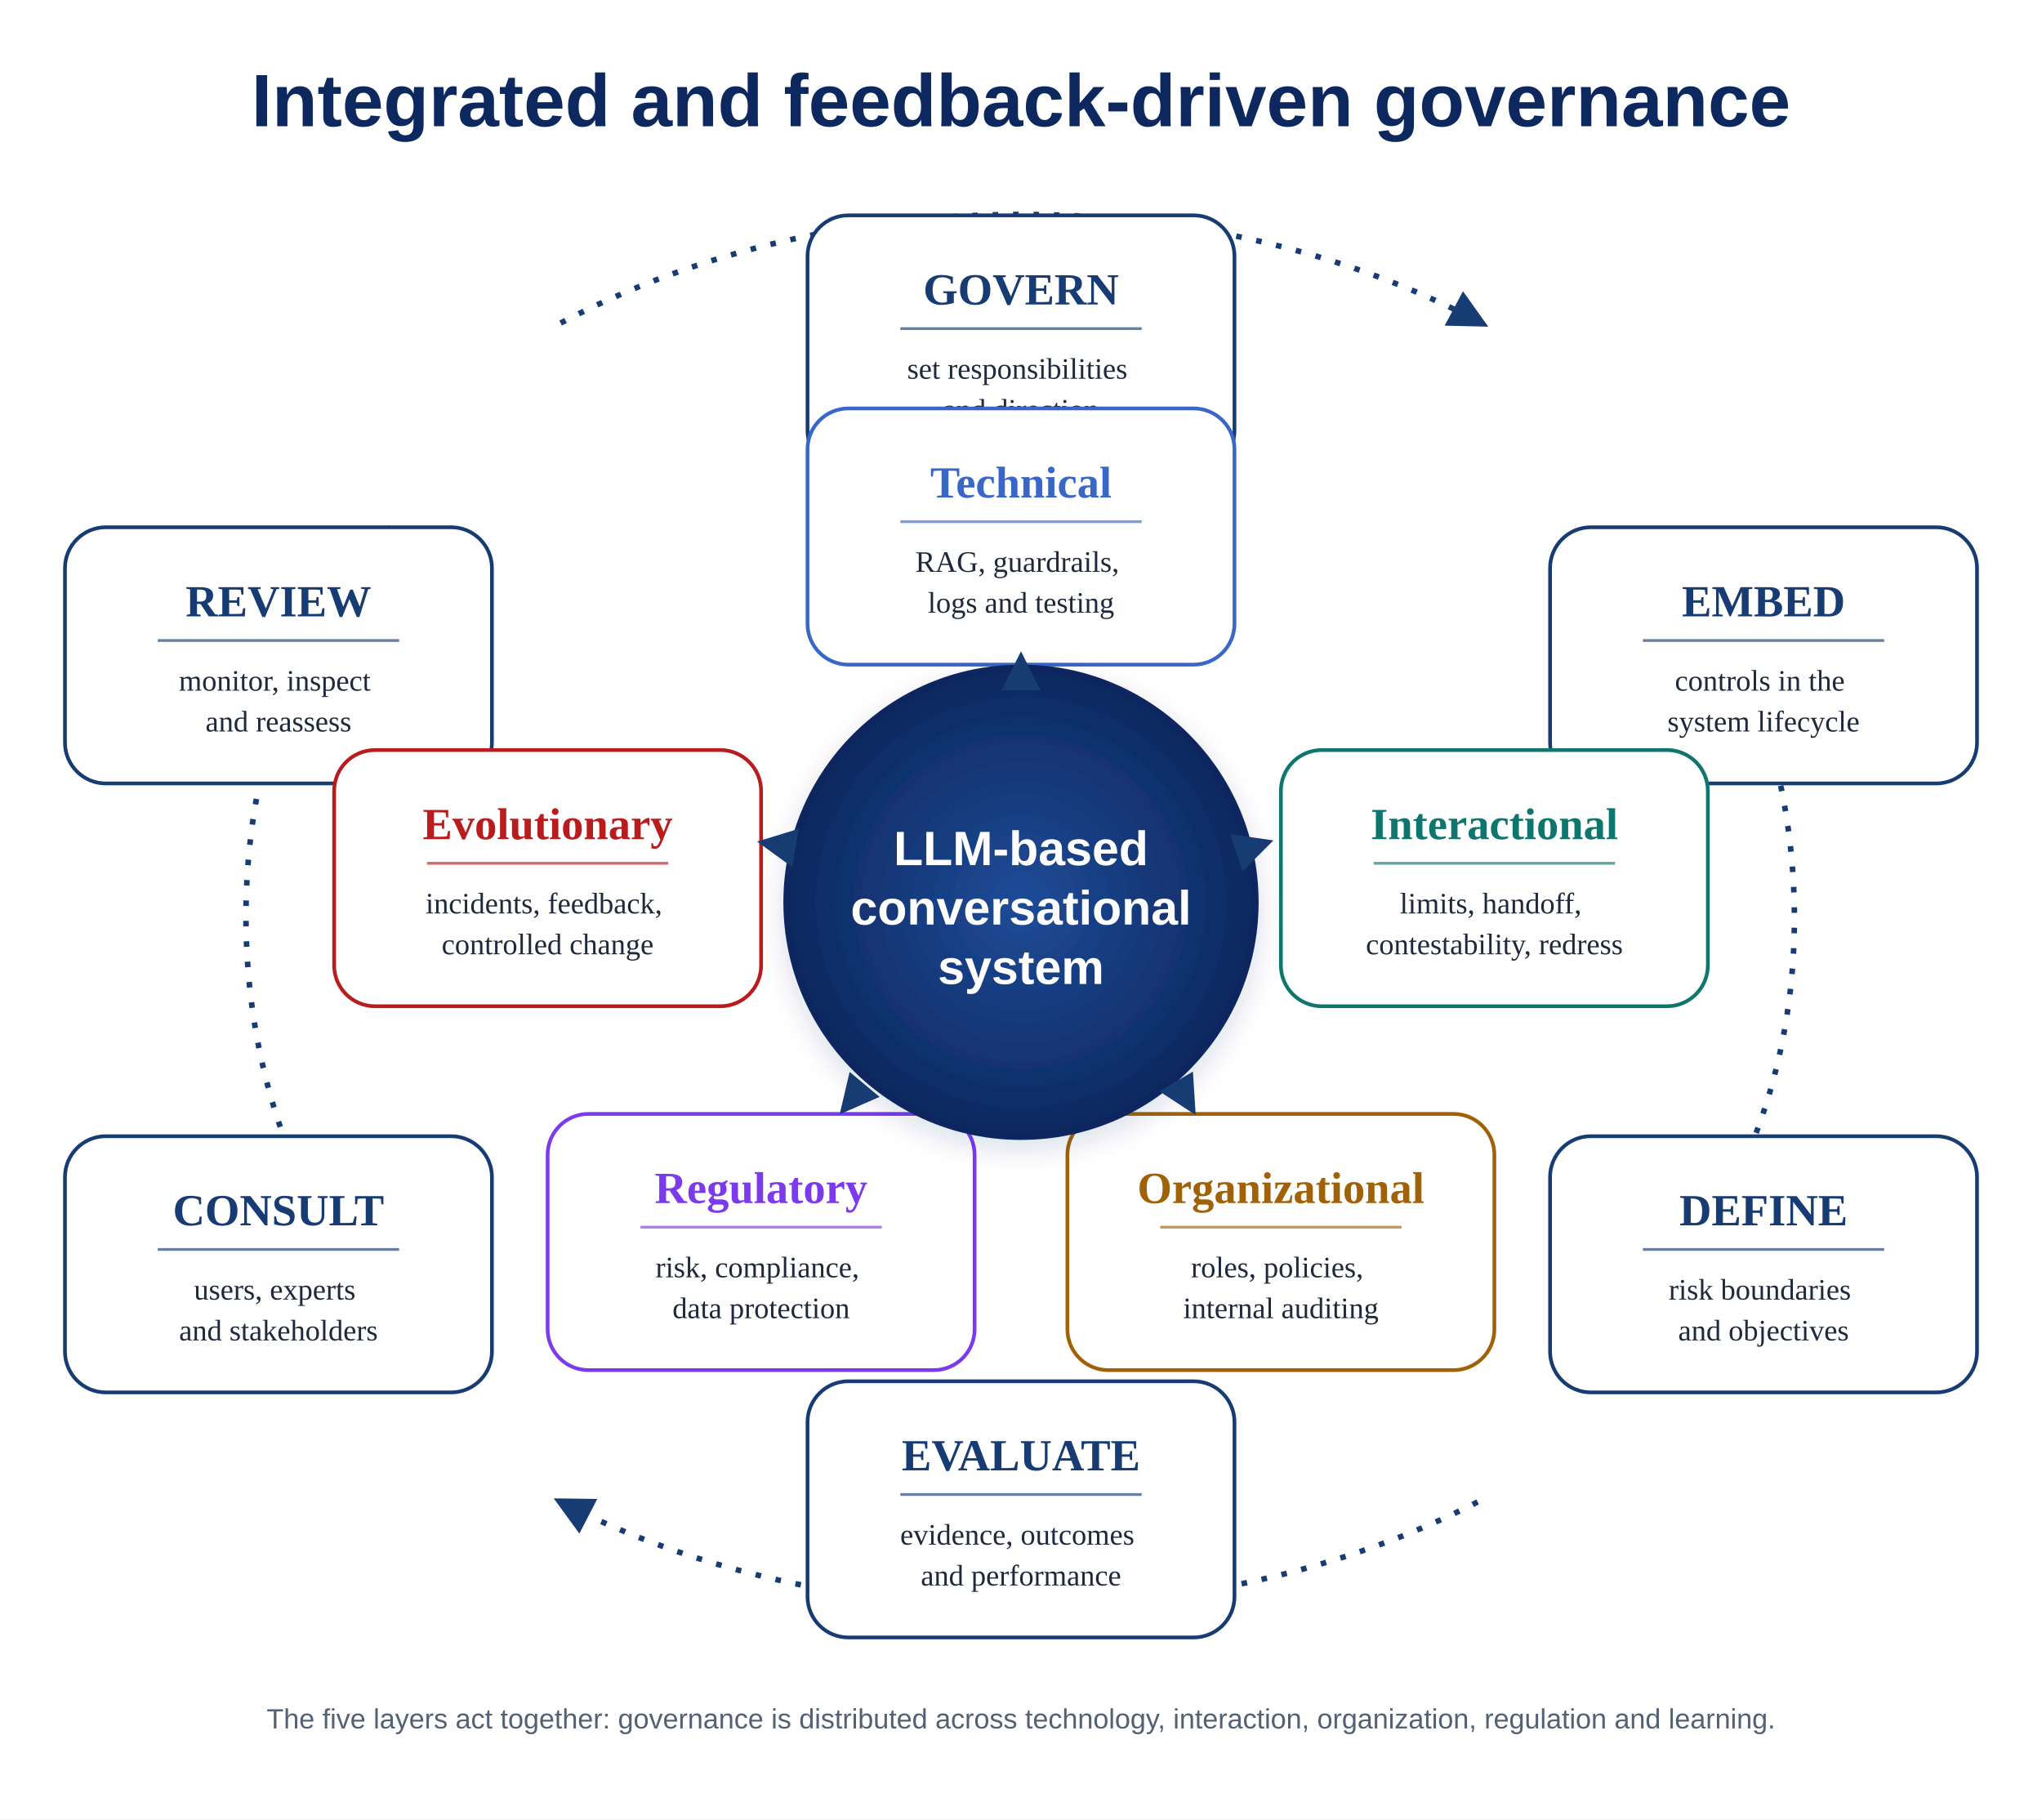
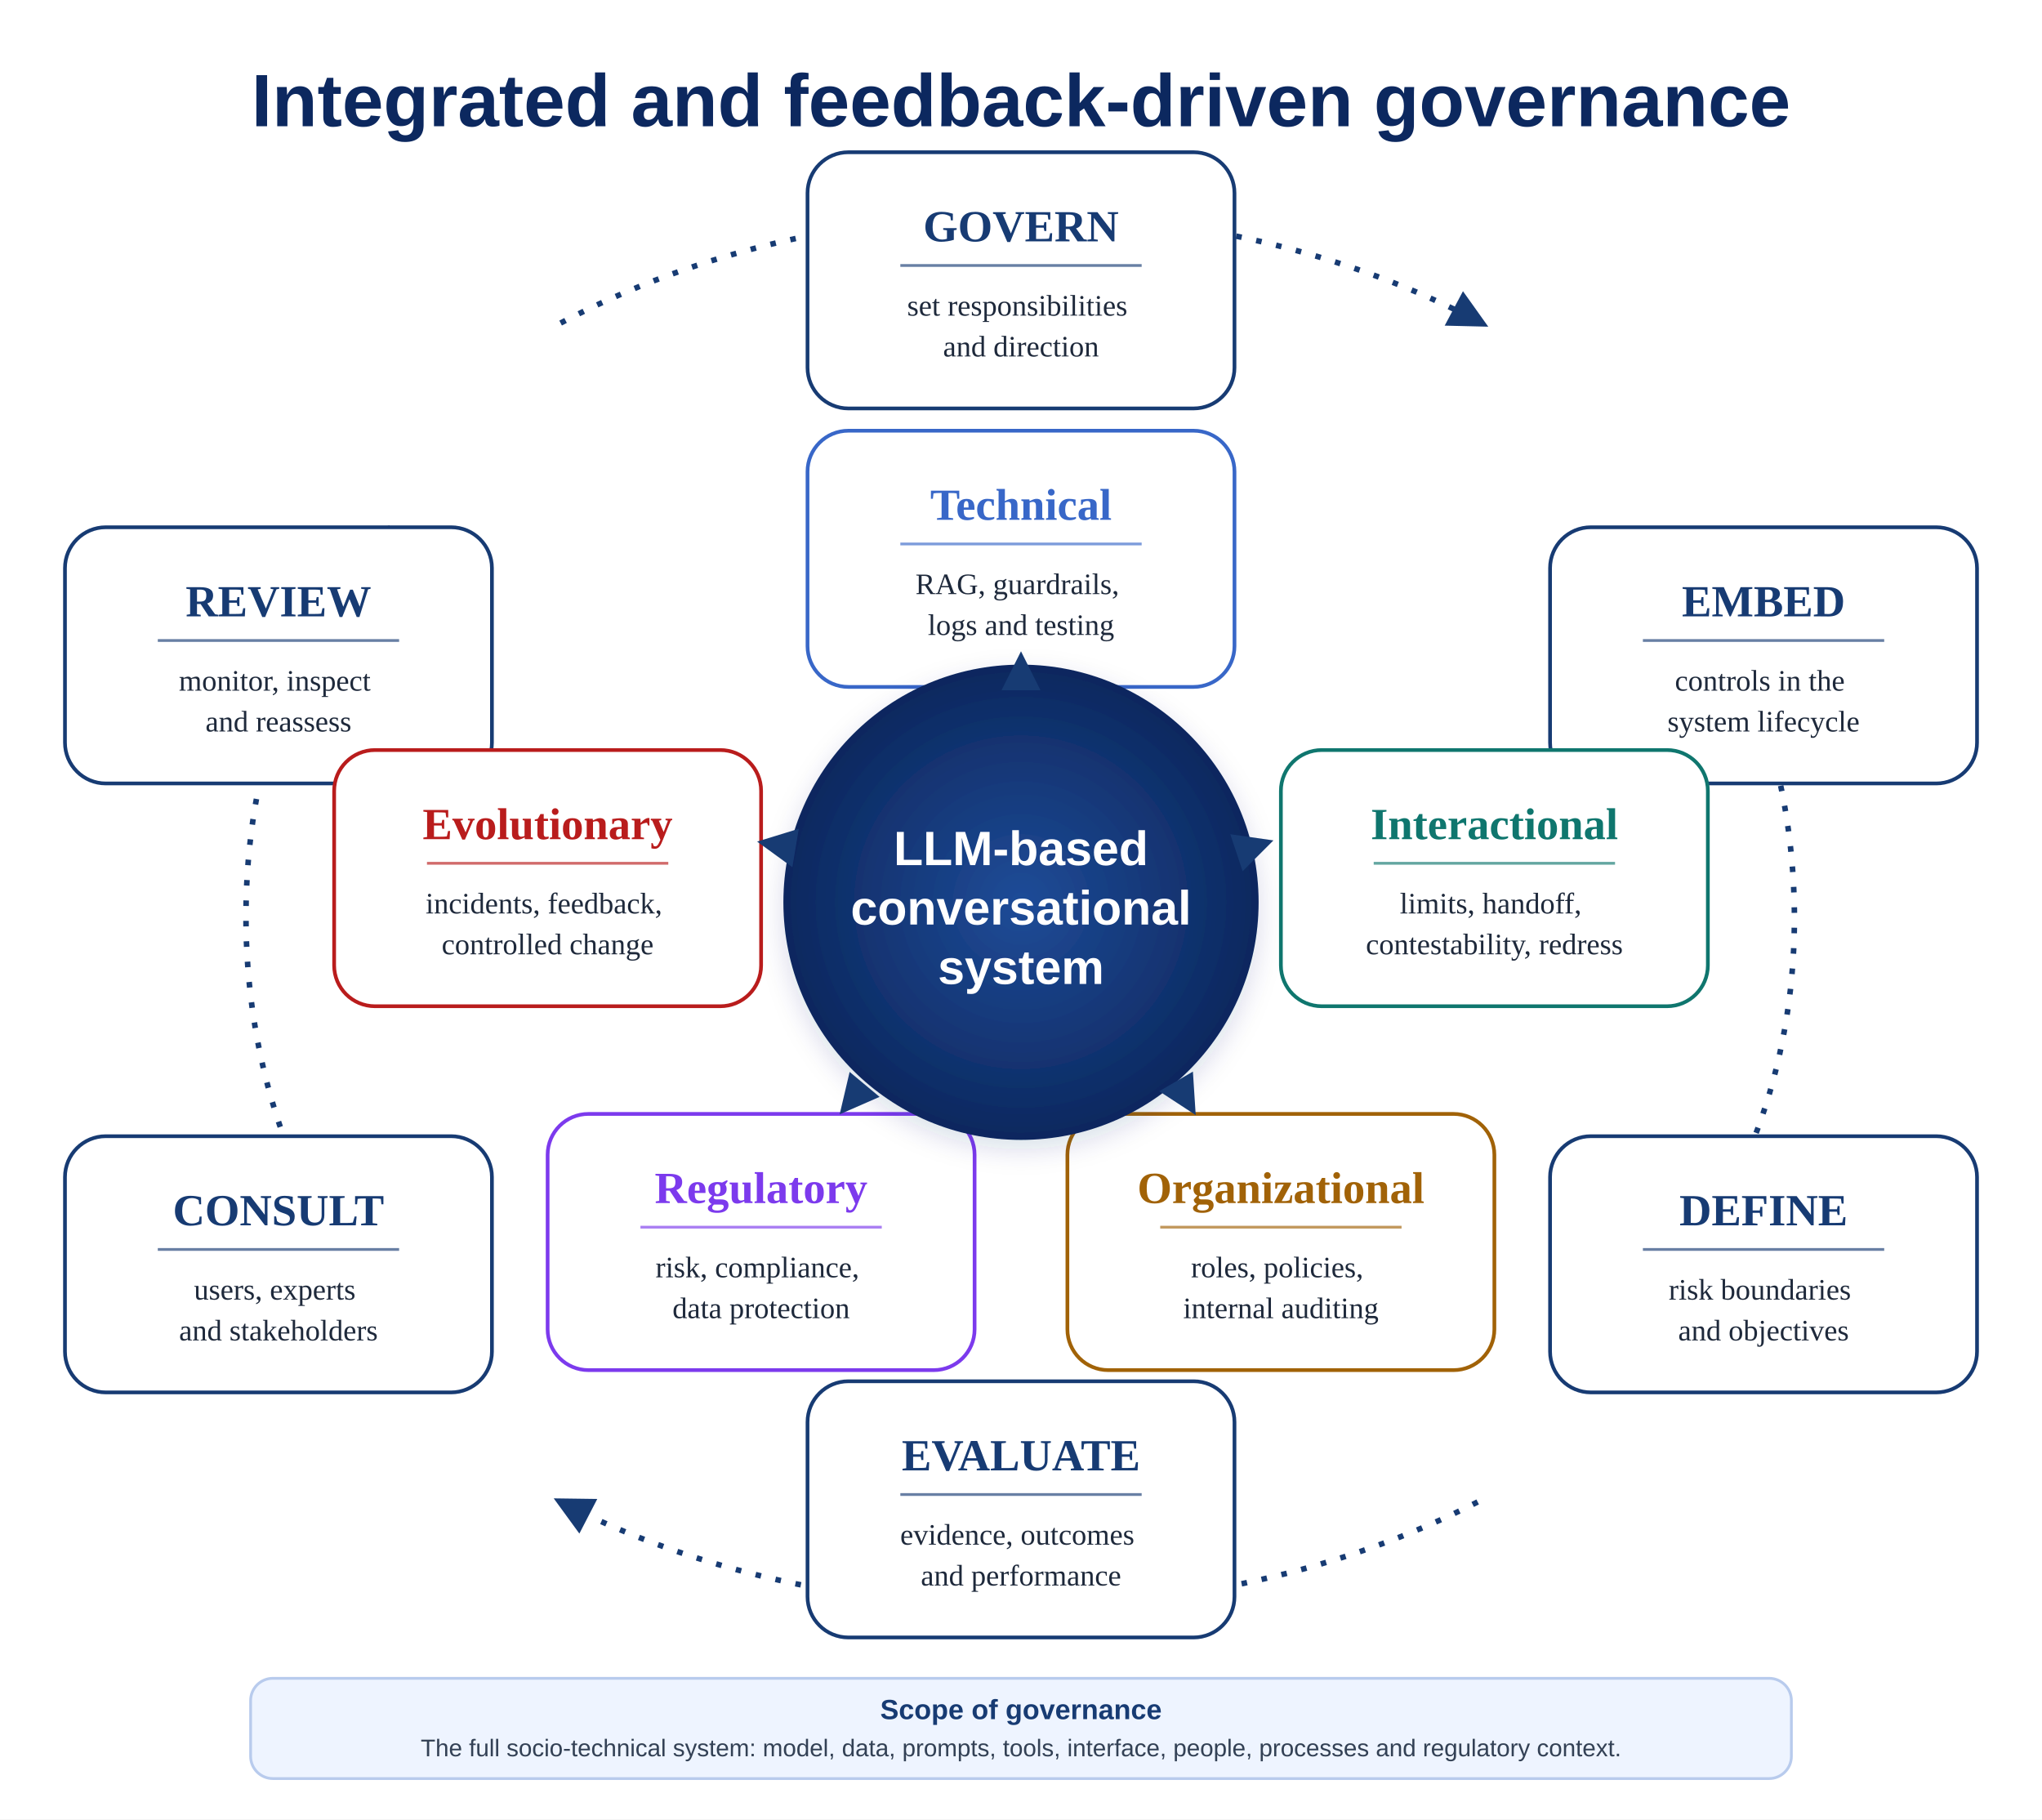
<svg xmlns="http://www.w3.org/2000/svg" width="1100" height="980" viewBox="0 0 1100 980">
  <defs>
    <marker id="arrow" viewBox="0 0 10 10" refX="8" refY="5" markerWidth="7" markerHeight="7" orient="auto-start-reverse">
      <path d="M 0 0 L 10 5 L 0 10 z" fill="#173b73" />
    </marker>
    <filter id="shadow" x="-20%" y="-20%" width="140%" height="140%">
      <feDropShadow dx="0" dy="5" stdDeviation="7" flood-color="#173b73" flood-opacity=".15" />
    </filter>
    <radialGradient id="core">
      <stop stop-color="#1f4c98" />
      <stop offset="1" stop-color="#0c285f" />
    </radialGradient>
  </defs>
  <rect width="1100" height="980" fill="#ffffff" />
  <text x="550" y="68" text-anchor="middle" font-family="Arial, Helvetica, sans-serif" font-size="40" font-weight="700" fill="#0c285f">Integrated and feedback-driven governance</text>
  <path d="M 302 174 C 450 96, 651 96, 798 174" fill="none" stroke="#173b73" stroke-width="3" stroke-dasharray="3 8" marker-end="url(#arrow)" />
  <path d="M 893 286 C 992 400, 992 597, 888 702" fill="none" stroke="#173b73" stroke-width="3" stroke-dasharray="3 8" marker-end="url(#arrow)" />
  <path d="M 796 809 C 650 884, 447 884, 302 809" fill="none" stroke="#173b73" stroke-width="3" stroke-dasharray="3 8" marker-end="url(#arrow)" />
  <path d="M 205 702 C 108 592, 108 392, 207 286" fill="none" stroke="#173b73" stroke-width="3" stroke-dasharray="3 8" marker-end="url(#arrow)" />
  <g>
-     <rect x="435" y="116" width="230" height="138" rx="22" fill="#ffffff" stroke="#173b73" stroke-width="2" />
-     <text x="550" y="164" text-anchor="middle" font-size="24" font-weight="700" fill="#173b73">GOVERN</text>
-     <line x1="485" y1="177" x2="615" y2="177" stroke="#173b73" stroke-width="1.5" opacity=".65" />
-     <text x="550" y="204" text-anchor="middle" font-size="16" fill="#1e293b">
+     <rect x="435" y="82" width="230" height="138" rx="22" fill="#ffffff" stroke="#173b73" stroke-width="2" />
+     <text x="550" y="130" text-anchor="middle" font-size="24" font-weight="700" fill="#173b73">GOVERN</text>
+     <line x1="485" y1="143" x2="615" y2="143" stroke="#173b73" stroke-width="1.5" opacity=".65" />
+     <text x="550" y="170" text-anchor="middle" font-size="16" fill="#1e293b">
      <tspan x="550" dy="0">set responsibilities</tspan>
      <tspan x="550" dy="22">and direction</tspan>
    </text>
  </g>
  <g>
    <rect x="835" y="284" width="230" height="138" rx="22" fill="#ffffff" stroke="#173b73" stroke-width="2" />
    <text x="950" y="332" text-anchor="middle" font-size="24" font-weight="700" fill="#173b73">EMBED</text>
    <line x1="885" y1="345" x2="1015" y2="345" stroke="#173b73" stroke-width="1.5" opacity=".65" />
    <text x="950" y="372" text-anchor="middle" font-size="16" fill="#1e293b">
      <tspan x="950" dy="0">controls in the</tspan>
      <tspan x="950" dy="22">system lifecycle</tspan>
    </text>
  </g>
  <g>
    <rect x="835" y="612" width="230" height="138" rx="22" fill="#ffffff" stroke="#173b73" stroke-width="2" />
    <text x="950" y="660" text-anchor="middle" font-size="24" font-weight="700" fill="#173b73">DEFINE</text>
    <line x1="885" y1="673" x2="1015" y2="673" stroke="#173b73" stroke-width="1.5" opacity=".65" />
    <text x="950" y="700" text-anchor="middle" font-size="16" fill="#1e293b">
      <tspan x="950" dy="0">risk boundaries</tspan>
      <tspan x="950" dy="22">and objectives</tspan>
    </text>
  </g>
  <g>
    <rect x="435" y="744" width="230" height="138" rx="22" fill="#ffffff" stroke="#173b73" stroke-width="2" />
    <text x="550" y="792" text-anchor="middle" font-size="24" font-weight="700" fill="#173b73">EVALUATE</text>
    <line x1="485" y1="805" x2="615" y2="805" stroke="#173b73" stroke-width="1.5" opacity=".65" />
    <text x="550" y="832" text-anchor="middle" font-size="16" fill="#1e293b">
      <tspan x="550" dy="0">evidence, outcomes</tspan>
      <tspan x="550" dy="22">and performance</tspan>
    </text>
  </g>
  <g>
    <rect x="35" y="612" width="230" height="138" rx="22" fill="#ffffff" stroke="#173b73" stroke-width="2" />
    <text x="150" y="660" text-anchor="middle" font-size="24" font-weight="700" fill="#173b73">CONSULT</text>
    <line x1="85" y1="673" x2="215" y2="673" stroke="#173b73" stroke-width="1.5" opacity=".65" />
    <text x="150" y="700" text-anchor="middle" font-size="16" fill="#1e293b">
      <tspan x="150" dy="0">users, experts</tspan>
      <tspan x="150" dy="22">and stakeholders</tspan>
    </text>
  </g>
  <g>
    <rect x="35" y="284" width="230" height="138" rx="22" fill="#ffffff" stroke="#173b73" stroke-width="2" />
    <text x="150" y="332" text-anchor="middle" font-size="24" font-weight="700" fill="#173b73">REVIEW</text>
    <line x1="85" y1="345" x2="215" y2="345" stroke="#173b73" stroke-width="1.5" opacity=".65" />
    <text x="150" y="372" text-anchor="middle" font-size="16" fill="#1e293b">
      <tspan x="150" dy="0">monitor, inspect</tspan>
      <tspan x="150" dy="22">and reassess</tspan>
    </text>
  </g>
  <g>
-     <rect x="435" y="220" width="230" height="138" rx="22" fill="#ffffff" stroke="#3867c8" stroke-width="2" />
-     <text x="550" y="268" text-anchor="middle" font-size="24" font-weight="700" fill="#3867c8">Technical</text>
-     <line x1="485" y1="281" x2="615" y2="281" stroke="#3867c8" stroke-width="1.5" opacity=".65" />
-     <text x="550" y="308" text-anchor="middle" font-size="16" fill="#1e293b">
+     <rect x="435" y="232" width="230" height="138" rx="22" fill="#ffffff" stroke="#3867c8" stroke-width="2" />
+     <text x="550" y="280" text-anchor="middle" font-size="24" font-weight="700" fill="#3867c8">Technical</text>
+     <line x1="485" y1="293" x2="615" y2="293" stroke="#3867c8" stroke-width="1.5" opacity=".65" />
+     <text x="550" y="320" text-anchor="middle" font-size="16" fill="#1e293b">
      <tspan x="550" dy="0">RAG, guardrails,</tspan>
      <tspan x="550" dy="22">logs and testing</tspan>
    </text>
  </g>
  <g>
    <rect x="690" y="404" width="230" height="138" rx="22" fill="#ffffff" stroke="#0f766e" stroke-width="2" />
    <text x="805" y="452" text-anchor="middle" font-size="24" font-weight="700" fill="#0f766e">Interactional</text>
    <line x1="740" y1="465" x2="870" y2="465" stroke="#0f766e" stroke-width="1.5" opacity=".65" />
    <text x="805" y="492" text-anchor="middle" font-size="16" fill="#1e293b">
      <tspan x="805" dy="0">limits, handoff,</tspan>
      <tspan x="805" dy="22">contestability, redress</tspan>
    </text>
  </g>
  <g>
    <rect x="575" y="600" width="230" height="138" rx="22" fill="#ffffff" stroke="#a16207" stroke-width="2" />
    <text x="690" y="648" text-anchor="middle" font-size="24" font-weight="700" fill="#a16207">Organizational</text>
    <line x1="625" y1="661" x2="755" y2="661" stroke="#a16207" stroke-width="1.5" opacity=".65" />
    <text x="690" y="688" text-anchor="middle" font-size="16" fill="#1e293b">
      <tspan x="690" dy="0">roles, policies,</tspan>
      <tspan x="690" dy="22">internal auditing</tspan>
    </text>
  </g>
  <g>
    <rect x="295" y="600" width="230" height="138" rx="22" fill="#ffffff" stroke="#7c3aed" stroke-width="2" />
    <text x="410" y="648" text-anchor="middle" font-size="24" font-weight="700" fill="#7c3aed">Regulatory</text>
    <line x1="345" y1="661" x2="475" y2="661" stroke="#7c3aed" stroke-width="1.5" opacity=".65" />
    <text x="410" y="688" text-anchor="middle" font-size="16" fill="#1e293b">
      <tspan x="410" dy="0">risk, compliance,</tspan>
      <tspan x="410" dy="22">data protection</tspan>
    </text>
  </g>
  <g>
    <rect x="180" y="404" width="230" height="138" rx="22" fill="#ffffff" stroke="#b91c1c" stroke-width="2" />
    <text x="295" y="452" text-anchor="middle" font-size="24" font-weight="700" fill="#b91c1c">Evolutionary</text>
    <line x1="230" y1="465" x2="360" y2="465" stroke="#b91c1c" stroke-width="1.5" opacity=".65" />
    <text x="295" y="492" text-anchor="middle" font-size="16" fill="#1e293b">
      <tspan x="295" dy="0">incidents, feedback,</tspan>
      <tspan x="295" dy="22">controlled change</tspan>
    </text>
  </g>
  <g filter="url(#shadow)">
    <circle cx="550" cy="486" r="126" fill="url(#core)" />
    <circle cx="550" cy="486" r="126" fill="none" stroke="#0c285f" stroke-width="4" />
  </g>
  <text x="550" y="466" text-anchor="middle" font-family="Arial, Helvetica, sans-serif" font-size="26" font-weight="700" fill="#ffffff">LLM-based</text>
  <text x="550" y="498" text-anchor="middle" font-family="Arial, Helvetica, sans-serif" font-size="26" font-weight="700" fill="#ffffff">conversational</text>
  <text x="550" y="530" text-anchor="middle" font-family="Arial, Helvetica, sans-serif" font-size="26" font-weight="700" fill="#ffffff">system</text>
  <path d="M 550 358 L 550 358" stroke="#173b73" />
  <g stroke="#173b73" stroke-width="3" marker-end="url(#arrow)">
    <line x1="550" y1="360" x2="550" y2="355" />
    <line x1="676" y1="456" x2="682" y2="454" />
    <line x1="635" y1="585" x2="642" y2="597" />
    <line x1="465" y1="585" x2="455" y2="597" />
    <line x1="424" y1="456" x2="412" y2="454" />
  </g>
-   <text x="550" y="931" text-anchor="middle" font-family="Arial, Helvetica, sans-serif" font-size="15" fill="#526174">The five layers act together: governance is distributed across technology, interaction, organization, regulation and learning.</text>
+   <rect x="135" y="904" width="830" height="54" rx="12" fill="#eef4ff" stroke="#b8cbed" stroke-width="1.5" />
+   <text x="550" y="926" text-anchor="middle" font-family="Arial, Helvetica, sans-serif" font-size="15" font-weight="700" fill="#173b73">Scope of governance</text>
+   <text x="550" y="946" text-anchor="middle" font-family="Arial, Helvetica, sans-serif" font-size="13" fill="#334155">The full socio-technical system: model, data, prompts, tools, interface, people, processes and regulatory context.</text>
</svg>
